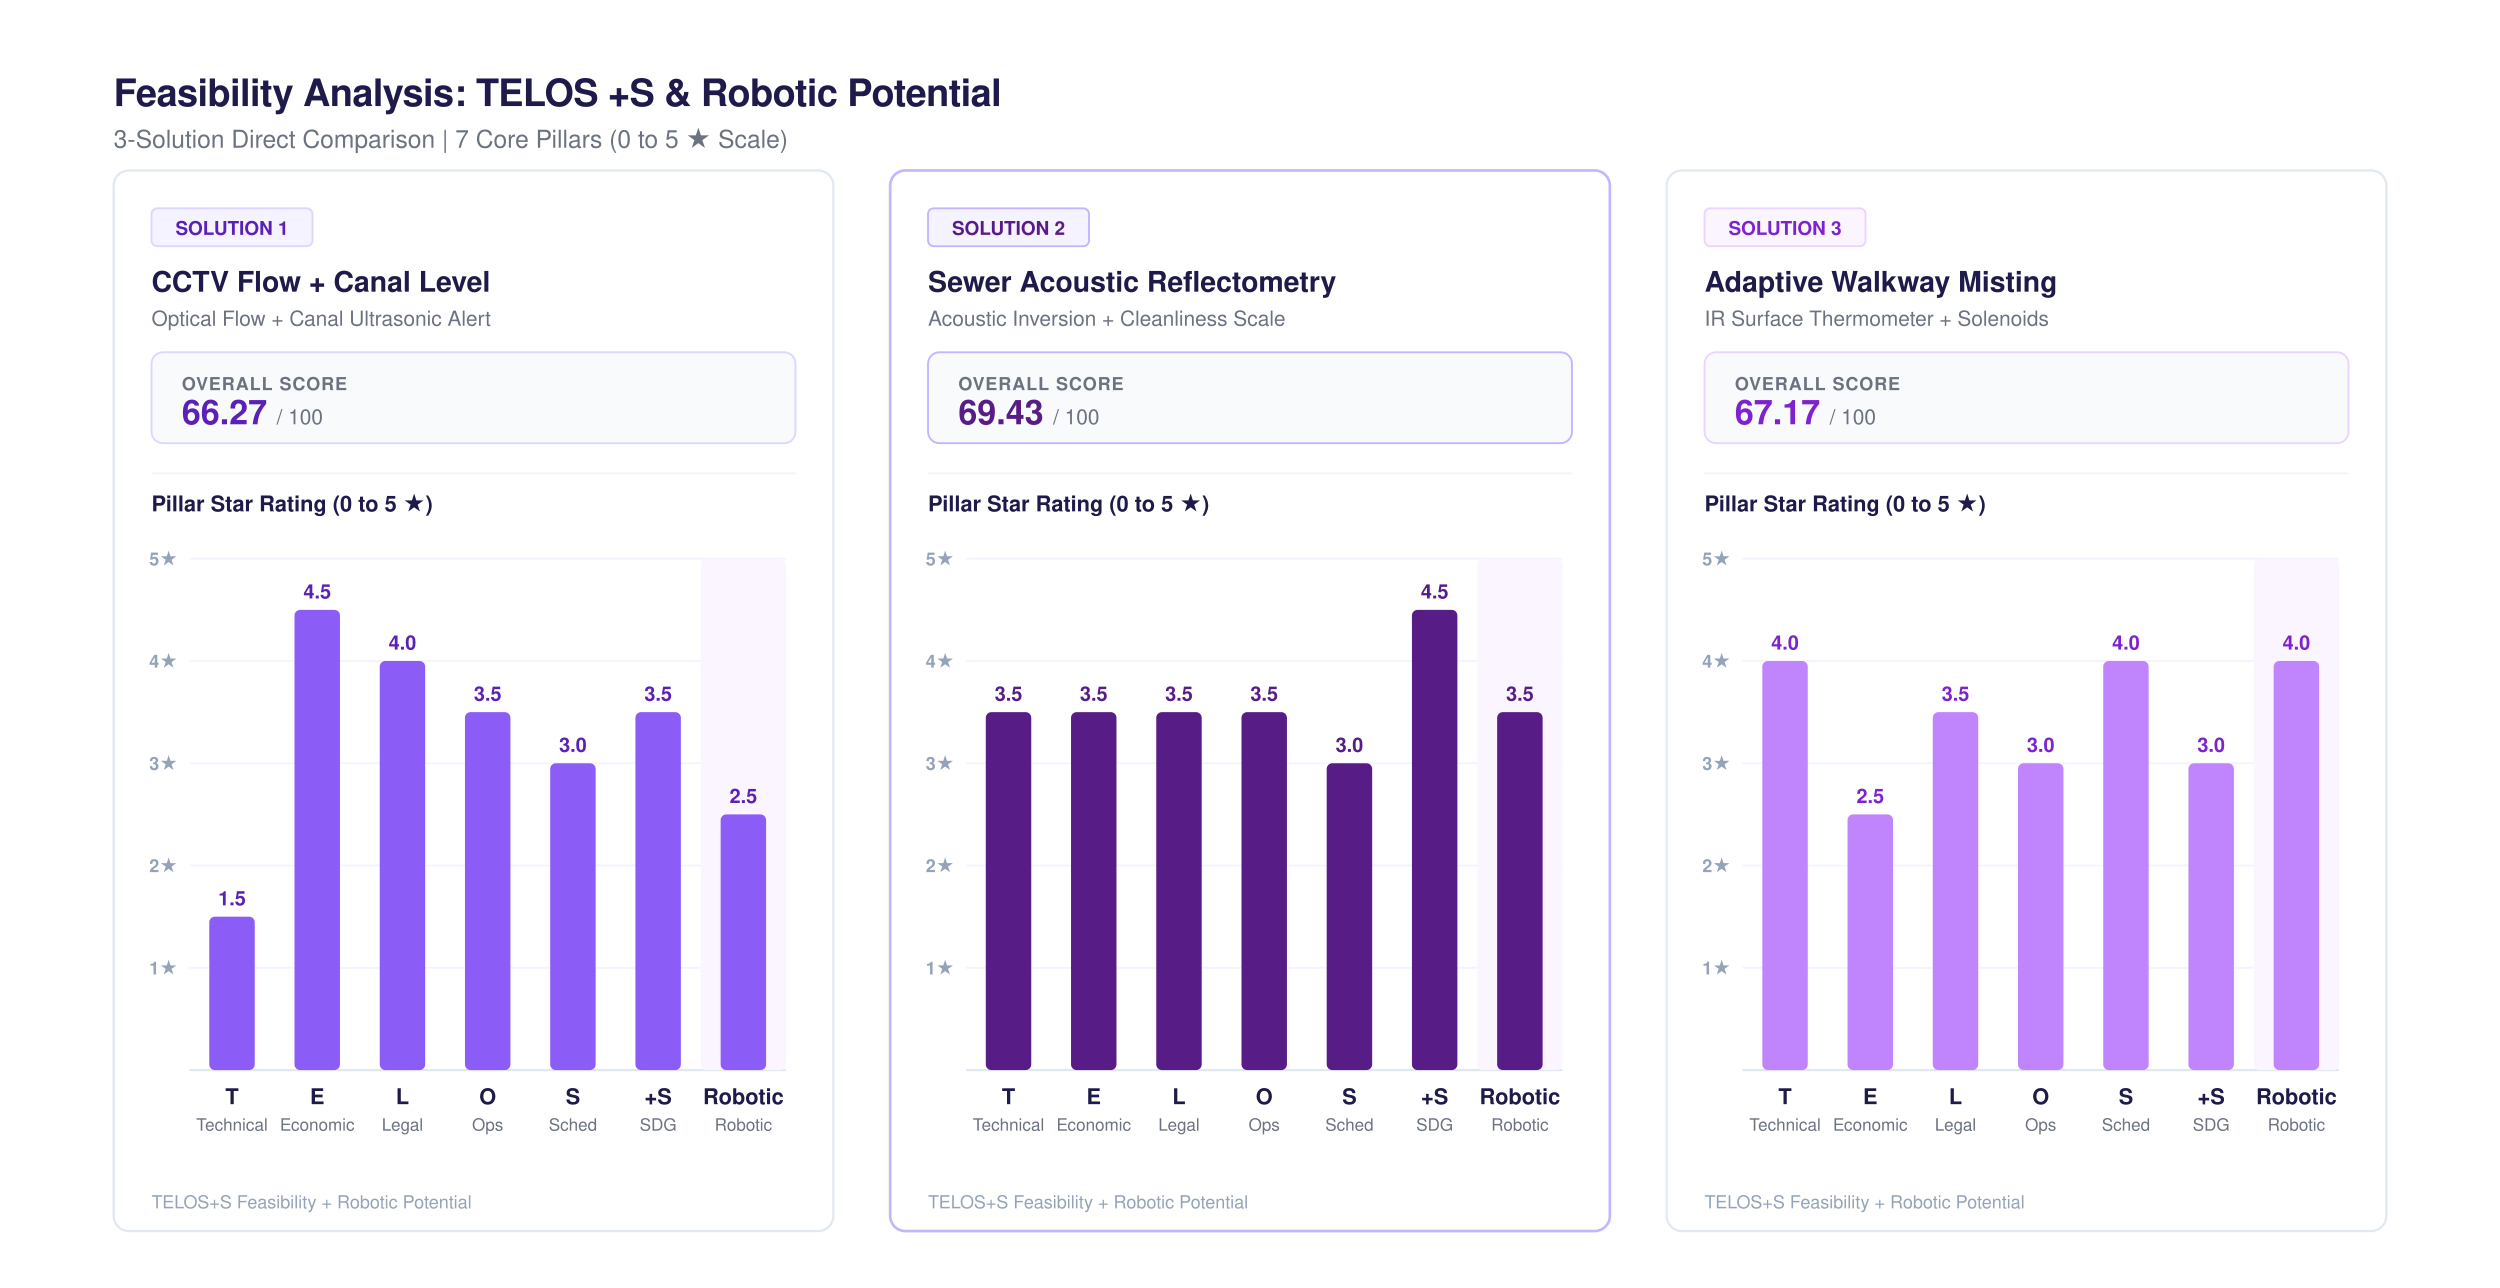
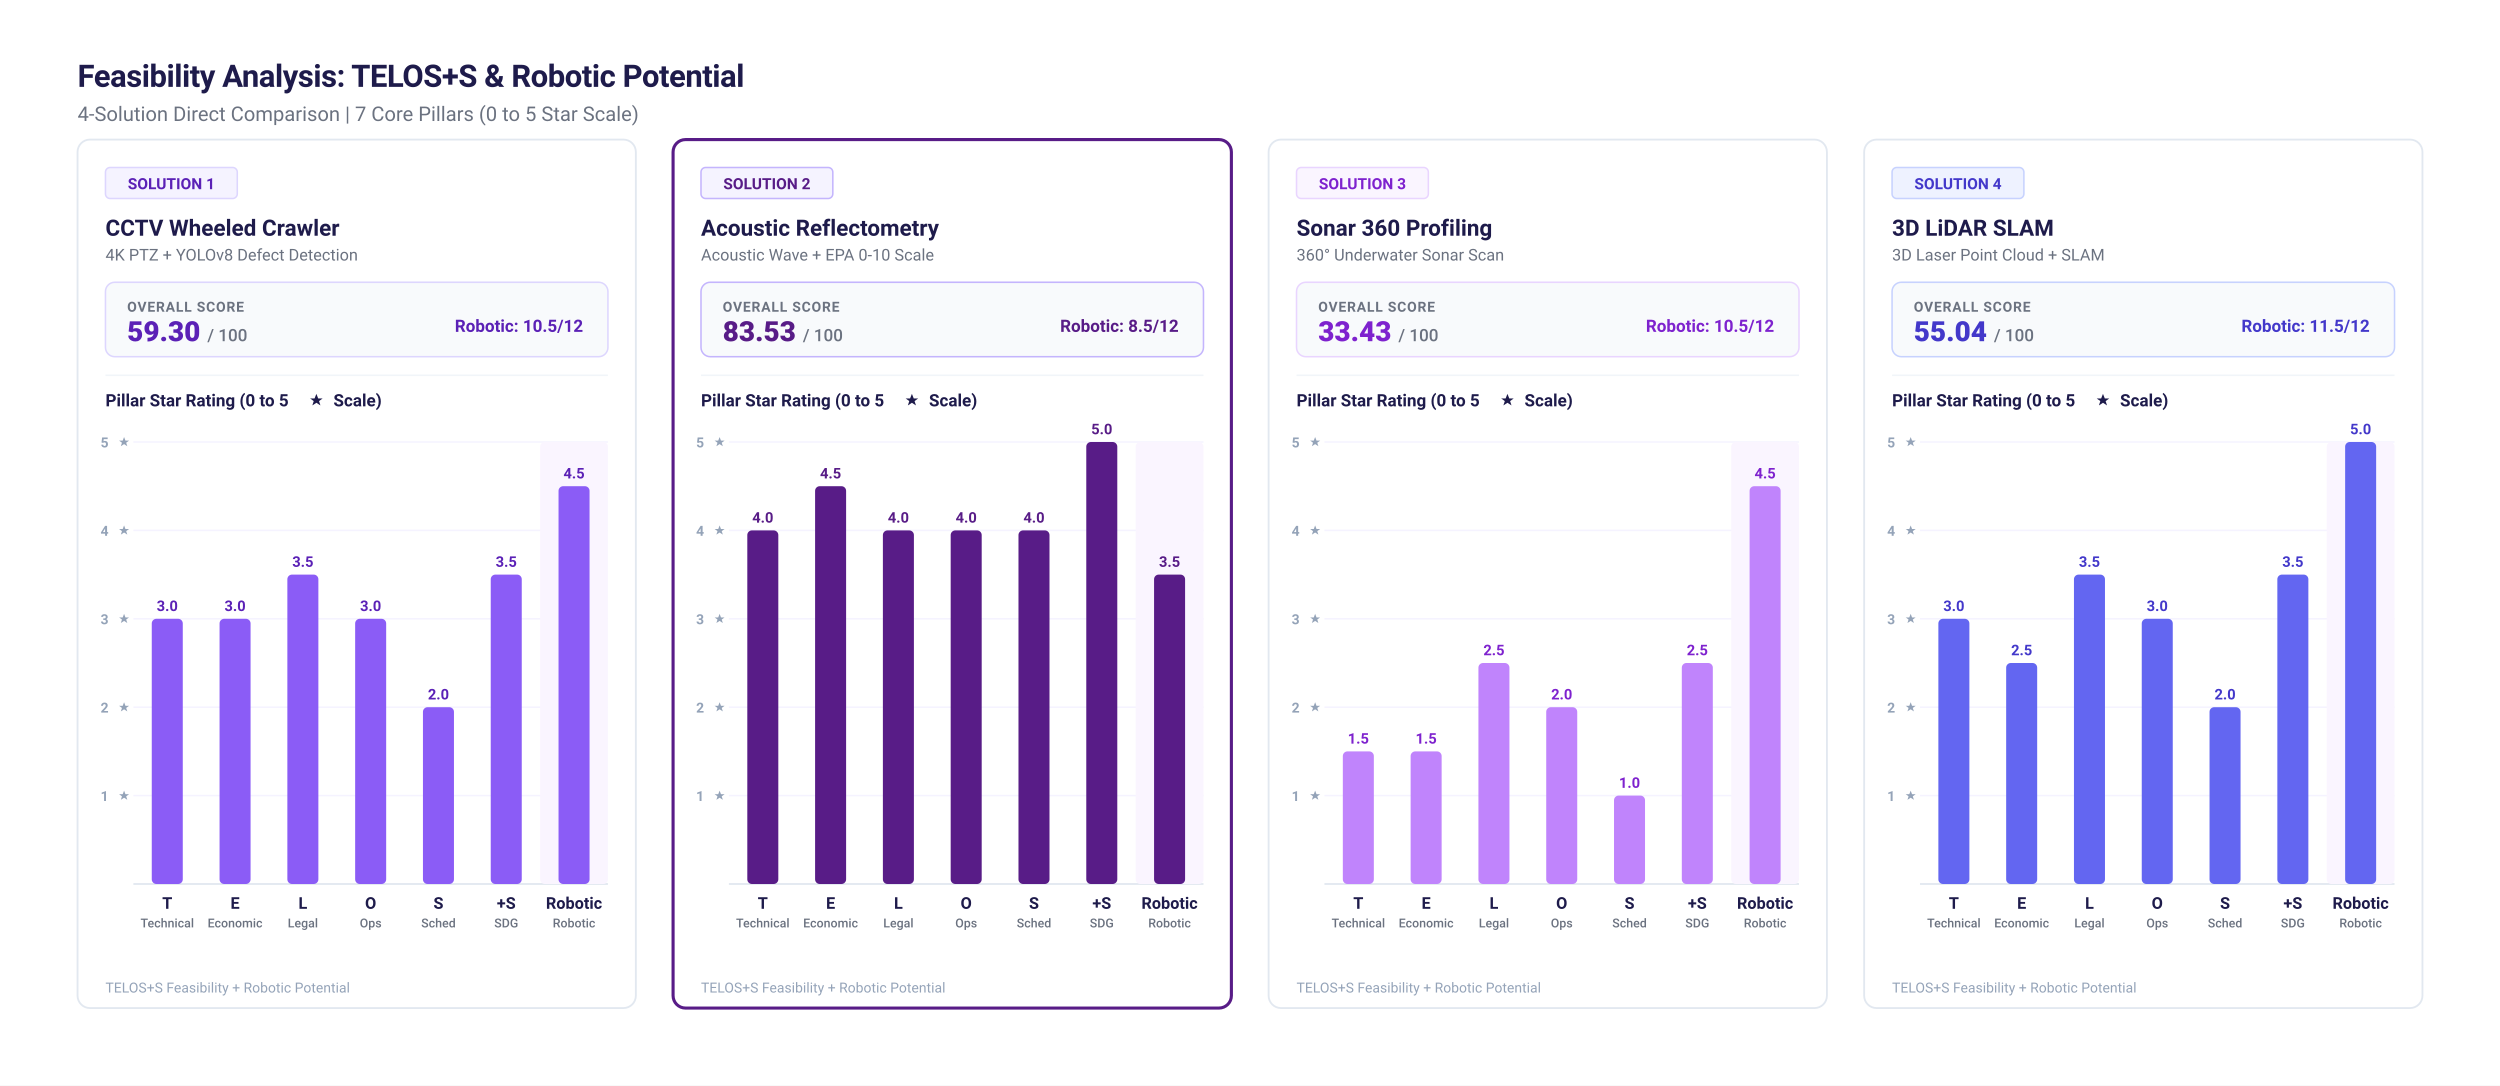
- <svg xmlns="http://www.w3.org/2000/svg" viewBox="0 0 1320 680" width="1320" height="680" style="background-color: #FFFFFF; font-family: -apple-system, BlinkMacSystemFont, 'Segoe UI', Helvetica, Arial, sans-serif;">
-   <rect width="1320" height="680" fill="#FFFFFF" />
-   <g transform="translate(60, 36)">
-     <text x="0" y="20" fill="#1E1B4B" font-size="20" font-weight="700" letter-spacing="-0.3">Feasibility Analysis: TELOS +S &amp; Robotic Potential</text>
-     <text x="0" y="42" fill="#6B7280" font-size="13">3-Solution Direct Comparison | 7 Core Pillars (0 to 5 ★ Scale)</text>
-   </g>
-   <g transform="translate(60, 90)">
-     <rect width="380" height="560" rx="8" fill="#FFFFFF" stroke="#E2E8F0" stroke-width="1.2" />
-     <g transform="translate(20, 20)">
+ <svg xmlns="http://www.w3.org/2000/svg" viewBox="0 0 1612 700" width="1612" height="700" style="background-color: #FFFFFF; font-family: -apple-system, BlinkMacSystemFont, 'Segoe UI', Roboto, Helvetica, Arial, sans-serif;">
+   <rect width="1612" height="700" fill="#FFFFFF" />
+   <g transform="translate(50, 36)">
+     <text x="0" y="20" fill="#1E1B4B" font-size="20" font-weight="700" letter-spacing="-0.3">Feasibility Analysis: TELOS+S &amp; Robotic Potential</text>
+     <text x="0" y="42" fill="#6B7280" font-size="13">4-Solution Direct Comparison | 7 Core Pillars (0 to 5 Star Scale)</text>
+   </g>
+   <g transform="translate(50, 90)">
+     <rect width="360" height="560" rx="8" fill="#FFFFFF" stroke="#E2E8F0" stroke-width="1.2" />
+     <g transform="translate(18, 18)">
      <rect x="0" y="0" width="85" height="20" rx="3" fill="#F5F3FF" stroke="#DDD6FE" stroke-width="1" />
      <text x="42.5" y="14" fill="#5B21B6" font-size="10" font-weight="700" text-anchor="middle">SOLUTION 1</text>
    </g>
-     <text x="20" y="64" fill="#1E1B4B" font-size="15" font-weight="700">CCTV Flow + Canal Level</text>
-     <text x="20" y="82" fill="#6B7280" font-size="11">Optical Flow + Canal Ultrasonic Alert</text>
-     <g transform="translate(20, 96)">
-       <rect width="340" height="48" rx="6" fill="#F8FAFC" stroke="#DDD6FE" stroke-width="1" />
-       <text x="16" y="20" fill="#6B7280" font-size="9.5" font-weight="700" letter-spacing="0.5">OVERALL SCORE</text>
-       <text x="16" y="38" fill="#5B21B6" font-size="18" font-weight="800">66.27 <tspan font-size="11" font-weight="500" fill="#6B7280">/ 100</tspan>
-       </text>
-     </g>
-     <line x1="20" y1="160" x2="360" y2="160" stroke="#F1F5F9" stroke-width="1" />
-     <text x="20" y="180" fill="#1E1B4B" font-size="11.5" font-weight="700">Pillar Star Rating (0 to 5 ★)</text>
-     <line x1="40" y1="421.0" x2="355" y2="421.0" stroke="#F5F3FF" stroke-width="1" />
-     <text x="34" y="424.5" fill="#94A3B8" font-size="9.5" font-weight="600" text-anchor="end">1★</text>
-     <line x1="40" y1="367.0" x2="355" y2="367.0" stroke="#F5F3FF" stroke-width="1" />
-     <text x="34" y="370.5" fill="#94A3B8" font-size="9.5" font-weight="600" text-anchor="end">2★</text>
-     <line x1="40" y1="313.0" x2="355" y2="313.0" stroke="#F5F3FF" stroke-width="1" />
-     <text x="34" y="316.5" fill="#94A3B8" font-size="9.5" font-weight="600" text-anchor="end">3★</text>
-     <line x1="40" y1="259.0" x2="355" y2="259.0" stroke="#F5F3FF" stroke-width="1" />
-     <text x="34" y="262.5" fill="#94A3B8" font-size="9.5" font-weight="600" text-anchor="end">4★</text>
-     <line x1="40" y1="205.0" x2="355" y2="205.0" stroke="#F5F3FF" stroke-width="1" />
-     <text x="34" y="208.5" fill="#94A3B8" font-size="9.5" font-weight="600" text-anchor="end">5★</text>
-     <line x1="40" y1="475" x2="355" y2="475" stroke="#E2E8F0" stroke-width="1.2" />
-     <rect x="50.5" y="394.0" width="24" height="81.0" fill="#8B5CF6" rx="3" />
-     <text x="62.5" y="388.0" fill="#5B21B6" font-size="10.5" font-weight="700" text-anchor="middle">1.5</text>
-     <text x="62.5" y="493" fill="#1E1B4B" font-size="11.5" font-weight="700" text-anchor="middle">T</text>
-     <text x="62.5" y="507" fill="#6B7280" font-size="9" font-weight="500" text-anchor="middle">Technical</text>
-     <rect x="95.5" y="232.0" width="24" height="243.0" fill="#8B5CF6" rx="3" />
-     <text x="107.5" y="226.0" fill="#5B21B6" font-size="10.5" font-weight="700" text-anchor="middle">4.5</text>
-     <text x="107.5" y="493" fill="#1E1B4B" font-size="11.5" font-weight="700" text-anchor="middle">E</text>
-     <text x="107.5" y="507" fill="#6B7280" font-size="9" font-weight="500" text-anchor="middle">Economic</text>
-     <rect x="140.5" y="259.0" width="24" height="216.0" fill="#8B5CF6" rx="3" />
-     <text x="152.5" y="253.0" fill="#5B21B6" font-size="10.5" font-weight="700" text-anchor="middle">4.0</text>
-     <text x="152.5" y="493" fill="#1E1B4B" font-size="11.5" font-weight="700" text-anchor="middle">L</text>
-     <text x="152.5" y="507" fill="#6B7280" font-size="9" font-weight="500" text-anchor="middle">Legal</text>
-     <rect x="185.5" y="286.0" width="24" height="189.0" fill="#8B5CF6" rx="3" />
-     <text x="197.5" y="280.0" fill="#5B21B6" font-size="10.5" font-weight="700" text-anchor="middle">3.5</text>
-     <text x="197.5" y="493" fill="#1E1B4B" font-size="11.5" font-weight="700" text-anchor="middle">O</text>
-     <text x="197.5" y="507" fill="#6B7280" font-size="9" font-weight="500" text-anchor="middle">Ops</text>
-     <rect x="230.5" y="313.0" width="24" height="162.0" fill="#8B5CF6" rx="3" />
-     <text x="242.5" y="307.0" fill="#5B21B6" font-size="10.5" font-weight="700" text-anchor="middle">3.0</text>
-     <text x="242.5" y="493" fill="#1E1B4B" font-size="11.5" font-weight="700" text-anchor="middle">S</text>
-     <text x="242.5" y="507" fill="#6B7280" font-size="9" font-weight="500" text-anchor="middle">Sched</text>
-     <rect x="275.5" y="286.0" width="24" height="189.0" fill="#8B5CF6" rx="3" />
-     <text x="287.5" y="280.0" fill="#5B21B6" font-size="10.5" font-weight="700" text-anchor="middle">3.5</text>
-     <text x="287.5" y="493" fill="#1E1B4B" font-size="11.5" font-weight="700" text-anchor="middle">+S</text>
-     <text x="287.5" y="507" fill="#6B7280" font-size="9" font-weight="500" text-anchor="middle">SDG</text>
-     <rect x="310.0" y="205" width="45.0" height="270" fill="#FAF5FF" rx="3" />
-     <rect x="320.5" y="340.0" width="24" height="135.0" fill="#8B5CF6" rx="3" />
-     <text x="332.5" y="334.0" fill="#5B21B6" font-size="10.5" font-weight="700" text-anchor="middle">2.5</text>
-     <text x="332.5" y="493" fill="#1E1B4B" font-size="11.5" font-weight="700" text-anchor="middle">Robotic</text>
-     <text x="332.5" y="507" fill="#6B7280" font-size="9" font-weight="500" text-anchor="middle">Robotic</text>
-     <g transform="translate(20, 538)">
-       <text x="0" y="10" fill="#94A3B8" font-size="9.5">TELOS+S Feasibility + Robotic Potential</text>
-     </g>
-   </g>
-   <g transform="translate(470, 90)">
-     <rect width="380" height="560" rx="8" fill="#FFFFFF" stroke="#C4B5FD" stroke-width="1.4" />
-     <g transform="translate(20, 20)">
+     <text x="18" y="62" fill="#1E1B4B" font-size="14.5" font-weight="700">CCTV Wheeled Crawler</text>
+     <text x="18" y="78" fill="#6B7280" font-size="10.5">4K PTZ + YOLOv8 Defect Detection</text>
+     <g transform="translate(18, 92)">
+       <rect width="324" height="48" rx="6" fill="#F8FAFC" stroke="#DDD6FE" stroke-width="1" />
+       <text x="14" y="19" fill="#6B7280" font-size="9" font-weight="700" letter-spacing="0.5">OVERALL SCORE</text>
+       <text x="14" y="38" fill="#5B21B6" font-size="18" font-weight="800">59.30 <tspan font-size="11" font-weight="500" fill="#6B7280">/ 100</tspan>
+       </text>
+       <text x="308" y="32" fill="#5B21B6" font-size="11" font-weight="700" text-anchor="end">Robotic: 10.5/12</text>
+     </g>
+     <line x1="18" y1="152" x2="342" y2="152" stroke="#F1F5F9" stroke-width="1" />
+     <g transform="translate(18, 172)">
+       <text x="0" y="0" fill="#1E1B4B" font-size="11" font-weight="700">Pillar Star Rating (0 to 5</text>
+       <polygon points="0,-4.5 1.3,-1.2 4.5,-1.2 1.9,0.7 2.9,3.8 0,1.9 -2.9,3.8 -1.9,0.7 -4.5,-1.2 -1.3,-1.2" fill="#1E1B4B" transform="translate(136, -4) scale(0.9)" />
+       <text x="147" y="0" fill="#1E1B4B" font-size="11" font-weight="700">Scale)</text>
+     </g>
+     <line x1="36" y1="423.0" x2="342" y2="423.0" stroke="#F5F3FF" stroke-width="1" />
+     <text x="20" y="426.5" fill="#94A3B8" font-size="9" font-weight="600" text-anchor="end">1</text>
+     <polygon points="0,-4 1.1,-1.1 4,-1.1 1.7,0.6 2.6,3.4 0,1.7 -2.6,3.4 -1.7,0.6 -4,-1.1 -1.1,-1.1" fill="#94A3B8" transform="translate(30, 423.0) scale(0.8)" />
+     <line x1="36" y1="366.0" x2="342" y2="366.0" stroke="#F5F3FF" stroke-width="1" />
+     <text x="20" y="369.5" fill="#94A3B8" font-size="9" font-weight="600" text-anchor="end">2</text>
+     <polygon points="0,-4 1.1,-1.1 4,-1.1 1.7,0.6 2.6,3.4 0,1.7 -2.6,3.4 -1.7,0.6 -4,-1.1 -1.1,-1.1" fill="#94A3B8" transform="translate(30, 366.0) scale(0.8)" />
+     <line x1="36" y1="309.0" x2="342" y2="309.0" stroke="#F5F3FF" stroke-width="1" />
+     <text x="20" y="312.5" fill="#94A3B8" font-size="9" font-weight="600" text-anchor="end">3</text>
+     <polygon points="0,-4 1.1,-1.1 4,-1.1 1.7,0.6 2.6,3.4 0,1.7 -2.6,3.4 -1.7,0.6 -4,-1.1 -1.1,-1.1" fill="#94A3B8" transform="translate(30, 309.0) scale(0.8)" />
+     <line x1="36" y1="252.0" x2="342" y2="252.0" stroke="#F5F3FF" stroke-width="1" />
+     <text x="20" y="255.5" fill="#94A3B8" font-size="9" font-weight="600" text-anchor="end">4</text>
+     <polygon points="0,-4 1.1,-1.1 4,-1.1 1.7,0.6 2.6,3.4 0,1.7 -2.6,3.4 -1.7,0.6 -4,-1.1 -1.1,-1.1" fill="#94A3B8" transform="translate(30, 252.0) scale(0.8)" />
+     <line x1="36" y1="195.0" x2="342" y2="195.0" stroke="#F5F3FF" stroke-width="1" />
+     <text x="20" y="198.5" fill="#94A3B8" font-size="9" font-weight="600" text-anchor="end">5</text>
+     <polygon points="0,-4 1.1,-1.1 4,-1.1 1.7,0.6 2.6,3.4 0,1.7 -2.6,3.4 -1.7,0.6 -4,-1.1 -1.1,-1.1" fill="#94A3B8" transform="translate(30, 195.0) scale(0.8)" />
+     <line x1="36" y1="480" x2="342" y2="480" stroke="#E2E8F0" stroke-width="1.2" />
+     <rect x="47.857" y="309.0" width="20" height="171.0" fill="#8B5CF6" rx="3" />
+     <text x="57.857" y="304.0" fill="#5B21B6" font-size="9.5" font-weight="700" text-anchor="middle">3.0</text>
+     <text x="57.857" y="496" fill="#1E1B4B" font-size="10.5" font-weight="700" text-anchor="middle">T</text>
+     <text x="57.857" y="508" fill="#6B7280" font-size="8" font-weight="500" text-anchor="middle">Technical</text>
+     <rect x="91.571" y="309.0" width="20" height="171.0" fill="#8B5CF6" rx="3" />
+     <text x="101.571" y="304.0" fill="#5B21B6" font-size="9.5" font-weight="700" text-anchor="middle">3.0</text>
+     <text x="101.571" y="496" fill="#1E1B4B" font-size="10.5" font-weight="700" text-anchor="middle">E</text>
+     <text x="101.571" y="508" fill="#6B7280" font-size="8" font-weight="500" text-anchor="middle">Economic</text>
+     <rect x="135.286" y="280.5" width="20" height="199.5" fill="#8B5CF6" rx="3" />
+     <text x="145.286" y="275.5" fill="#5B21B6" font-size="9.5" font-weight="700" text-anchor="middle">3.5</text>
+     <text x="145.286" y="496" fill="#1E1B4B" font-size="10.5" font-weight="700" text-anchor="middle">L</text>
+     <text x="145.286" y="508" fill="#6B7280" font-size="8" font-weight="500" text-anchor="middle">Legal</text>
+     <rect x="179.0" y="309.0" width="20" height="171.0" fill="#8B5CF6" rx="3" />
+     <text x="189.0" y="304.0" fill="#5B21B6" font-size="9.5" font-weight="700" text-anchor="middle">3.0</text>
+     <text x="189.0" y="496" fill="#1E1B4B" font-size="10.5" font-weight="700" text-anchor="middle">O</text>
+     <text x="189.0" y="508" fill="#6B7280" font-size="8" font-weight="500" text-anchor="middle">Ops</text>
+     <rect x="222.714" y="366.0" width="20" height="114.0" fill="#8B5CF6" rx="3" />
+     <text x="232.714" y="361.0" fill="#5B21B6" font-size="9.5" font-weight="700" text-anchor="middle">2.0</text>
+     <text x="232.714" y="496" fill="#1E1B4B" font-size="10.5" font-weight="700" text-anchor="middle">S</text>
+     <text x="232.714" y="508" fill="#6B7280" font-size="8" font-weight="500" text-anchor="middle">Sched</text>
+     <rect x="266.429" y="280.5" width="20" height="199.5" fill="#8B5CF6" rx="3" />
+     <text x="276.429" y="275.5" fill="#5B21B6" font-size="9.5" font-weight="700" text-anchor="middle">3.5</text>
+     <text x="276.429" y="496" fill="#1E1B4B" font-size="10.5" font-weight="700" text-anchor="middle">+S</text>
+     <text x="276.429" y="508" fill="#6B7280" font-size="8" font-weight="500" text-anchor="middle">SDG</text>
+     <rect x="298.286" y="195" width="43.714" height="285" fill="#FAF5FF" rx="3" />
+     <rect x="310.143" y="223.5" width="20" height="256.5" fill="#8B5CF6" rx="3" />
+     <text x="320.143" y="218.5" fill="#5B21B6" font-size="9.5" font-weight="700" text-anchor="middle">4.5</text>
+     <text x="320.143" y="496" fill="#1E1B4B" font-size="10.5" font-weight="700" text-anchor="middle">Robotic</text>
+     <text x="320.143" y="508" fill="#6B7280" font-size="8" font-weight="500" text-anchor="middle">Robotic</text>
+     <g transform="translate(18, 542)">
+       <text x="0" y="8" fill="#94A3B8" font-size="9">TELOS+S Feasibility + Robotic Potential</text>
+     </g>
+   </g>
+   <g transform="translate(434, 90)">
+     <rect width="360" height="560" rx="8" fill="#FFFFFF" stroke="#581C87" stroke-width="2.0" />
+     <g transform="translate(18, 18)">
      <rect x="0" y="0" width="85" height="20" rx="3" fill="#F5F3FF" stroke="#C4B5FD" stroke-width="1" />
      <text x="42.5" y="14" fill="#581C87" font-size="10" font-weight="700" text-anchor="middle">SOLUTION 2</text>
    </g>
-     <text x="20" y="64" fill="#1E1B4B" font-size="15" font-weight="700">Sewer Acoustic Reflectometry</text>
-     <text x="20" y="82" fill="#6B7280" font-size="11">Acoustic Inversion + Cleanliness Scale</text>
-     <g transform="translate(20, 96)">
-       <rect width="340" height="48" rx="6" fill="#F8FAFC" stroke="#C4B5FD" stroke-width="1" />
-       <text x="16" y="20" fill="#6B7280" font-size="9.5" font-weight="700" letter-spacing="0.5">OVERALL SCORE</text>
-       <text x="16" y="38" fill="#581C87" font-size="18" font-weight="800">69.43 <tspan font-size="11" font-weight="500" fill="#6B7280">/ 100</tspan>
-       </text>
-     </g>
-     <line x1="20" y1="160" x2="360" y2="160" stroke="#F1F5F9" stroke-width="1" />
-     <text x="20" y="180" fill="#1E1B4B" font-size="11.5" font-weight="700">Pillar Star Rating (0 to 5 ★)</text>
-     <line x1="40" y1="421.0" x2="355" y2="421.0" stroke="#F5F3FF" stroke-width="1" />
-     <text x="34" y="424.5" fill="#94A3B8" font-size="9.5" font-weight="600" text-anchor="end">1★</text>
-     <line x1="40" y1="367.0" x2="355" y2="367.0" stroke="#F5F3FF" stroke-width="1" />
-     <text x="34" y="370.5" fill="#94A3B8" font-size="9.5" font-weight="600" text-anchor="end">2★</text>
-     <line x1="40" y1="313.0" x2="355" y2="313.0" stroke="#F5F3FF" stroke-width="1" />
-     <text x="34" y="316.5" fill="#94A3B8" font-size="9.5" font-weight="600" text-anchor="end">3★</text>
-     <line x1="40" y1="259.0" x2="355" y2="259.0" stroke="#F5F3FF" stroke-width="1" />
-     <text x="34" y="262.5" fill="#94A3B8" font-size="9.5" font-weight="600" text-anchor="end">4★</text>
-     <line x1="40" y1="205.0" x2="355" y2="205.0" stroke="#F5F3FF" stroke-width="1" />
-     <text x="34" y="208.5" fill="#94A3B8" font-size="9.5" font-weight="600" text-anchor="end">5★</text>
-     <line x1="40" y1="475" x2="355" y2="475" stroke="#E2E8F0" stroke-width="1.2" />
-     <rect x="50.5" y="286.0" width="24" height="189.0" fill="#581C87" rx="3" />
-     <text x="62.5" y="280.0" fill="#581C87" font-size="10.5" font-weight="700" text-anchor="middle">3.5</text>
-     <text x="62.5" y="493" fill="#1E1B4B" font-size="11.5" font-weight="700" text-anchor="middle">T</text>
-     <text x="62.5" y="507" fill="#6B7280" font-size="9" font-weight="500" text-anchor="middle">Technical</text>
-     <rect x="95.5" y="286.0" width="24" height="189.0" fill="#581C87" rx="3" />
-     <text x="107.5" y="280.0" fill="#581C87" font-size="10.5" font-weight="700" text-anchor="middle">3.5</text>
-     <text x="107.5" y="493" fill="#1E1B4B" font-size="11.5" font-weight="700" text-anchor="middle">E</text>
-     <text x="107.5" y="507" fill="#6B7280" font-size="9" font-weight="500" text-anchor="middle">Economic</text>
-     <rect x="140.5" y="286.0" width="24" height="189.0" fill="#581C87" rx="3" />
-     <text x="152.5" y="280.0" fill="#581C87" font-size="10.5" font-weight="700" text-anchor="middle">3.5</text>
-     <text x="152.5" y="493" fill="#1E1B4B" font-size="11.5" font-weight="700" text-anchor="middle">L</text>
-     <text x="152.5" y="507" fill="#6B7280" font-size="9" font-weight="500" text-anchor="middle">Legal</text>
-     <rect x="185.5" y="286.0" width="24" height="189.0" fill="#581C87" rx="3" />
-     <text x="197.5" y="280.0" fill="#581C87" font-size="10.5" font-weight="700" text-anchor="middle">3.5</text>
-     <text x="197.5" y="493" fill="#1E1B4B" font-size="11.5" font-weight="700" text-anchor="middle">O</text>
-     <text x="197.5" y="507" fill="#6B7280" font-size="9" font-weight="500" text-anchor="middle">Ops</text>
-     <rect x="230.5" y="313.0" width="24" height="162.0" fill="#581C87" rx="3" />
-     <text x="242.5" y="307.0" fill="#581C87" font-size="10.5" font-weight="700" text-anchor="middle">3.0</text>
-     <text x="242.5" y="493" fill="#1E1B4B" font-size="11.5" font-weight="700" text-anchor="middle">S</text>
-     <text x="242.5" y="507" fill="#6B7280" font-size="9" font-weight="500" text-anchor="middle">Sched</text>
-     <rect x="275.5" y="232.0" width="24" height="243.0" fill="#581C87" rx="3" />
-     <text x="287.5" y="226.0" fill="#581C87" font-size="10.5" font-weight="700" text-anchor="middle">4.5</text>
-     <text x="287.5" y="493" fill="#1E1B4B" font-size="11.5" font-weight="700" text-anchor="middle">+S</text>
-     <text x="287.5" y="507" fill="#6B7280" font-size="9" font-weight="500" text-anchor="middle">SDG</text>
-     <rect x="310.0" y="205" width="45.0" height="270" fill="#FAF5FF" rx="3" />
-     <rect x="320.5" y="286.0" width="24" height="189.0" fill="#581C87" rx="3" />
-     <text x="332.5" y="280.0" fill="#581C87" font-size="10.5" font-weight="700" text-anchor="middle">3.5</text>
-     <text x="332.5" y="493" fill="#1E1B4B" font-size="11.5" font-weight="700" text-anchor="middle">Robotic</text>
-     <text x="332.5" y="507" fill="#6B7280" font-size="9" font-weight="500" text-anchor="middle">Robotic</text>
-     <g transform="translate(20, 538)">
-       <text x="0" y="10" fill="#94A3B8" font-size="9.5">TELOS+S Feasibility + Robotic Potential</text>
-     </g>
-   </g>
-   <g transform="translate(880, 90)">
-     <rect width="380" height="560" rx="8" fill="#FFFFFF" stroke="#E2E8F0" stroke-width="1.2" />
-     <g transform="translate(20, 20)">
+     <text x="18" y="62" fill="#1E1B4B" font-size="14.5" font-weight="700">Acoustic Reflectometry</text>
+     <text x="18" y="78" fill="#6B7280" font-size="10.5">Acoustic Wave + EPA 0-10 Scale</text>
+     <g transform="translate(18, 92)">
+       <rect width="324" height="48" rx="6" fill="#F8FAFC" stroke="#C4B5FD" stroke-width="1" />
+       <text x="14" y="19" fill="#6B7280" font-size="9" font-weight="700" letter-spacing="0.5">OVERALL SCORE</text>
+       <text x="14" y="38" fill="#581C87" font-size="18" font-weight="800">83.53 <tspan font-size="11" font-weight="500" fill="#6B7280">/ 100</tspan>
+       </text>
+       <text x="308" y="32" fill="#581C87" font-size="11" font-weight="700" text-anchor="end">Robotic: 8.5/12</text>
+     </g>
+     <line x1="18" y1="152" x2="342" y2="152" stroke="#F1F5F9" stroke-width="1" />
+     <g transform="translate(18, 172)">
+       <text x="0" y="0" fill="#1E1B4B" font-size="11" font-weight="700">Pillar Star Rating (0 to 5</text>
+       <polygon points="0,-4.5 1.3,-1.2 4.5,-1.2 1.9,0.7 2.9,3.8 0,1.9 -2.9,3.8 -1.9,0.7 -4.5,-1.2 -1.3,-1.2" fill="#1E1B4B" transform="translate(136, -4) scale(0.9)" />
+       <text x="147" y="0" fill="#1E1B4B" font-size="11" font-weight="700">Scale)</text>
+     </g>
+     <line x1="36" y1="423.0" x2="342" y2="423.0" stroke="#F5F3FF" stroke-width="1" />
+     <text x="20" y="426.5" fill="#94A3B8" font-size="9" font-weight="600" text-anchor="end">1</text>
+     <polygon points="0,-4 1.1,-1.1 4,-1.1 1.7,0.6 2.6,3.4 0,1.7 -2.6,3.4 -1.7,0.6 -4,-1.1 -1.1,-1.1" fill="#94A3B8" transform="translate(30, 423.0) scale(0.8)" />
+     <line x1="36" y1="366.0" x2="342" y2="366.0" stroke="#F5F3FF" stroke-width="1" />
+     <text x="20" y="369.5" fill="#94A3B8" font-size="9" font-weight="600" text-anchor="end">2</text>
+     <polygon points="0,-4 1.1,-1.1 4,-1.1 1.7,0.6 2.6,3.4 0,1.7 -2.6,3.4 -1.7,0.6 -4,-1.1 -1.1,-1.1" fill="#94A3B8" transform="translate(30, 366.0) scale(0.8)" />
+     <line x1="36" y1="309.0" x2="342" y2="309.0" stroke="#F5F3FF" stroke-width="1" />
+     <text x="20" y="312.5" fill="#94A3B8" font-size="9" font-weight="600" text-anchor="end">3</text>
+     <polygon points="0,-4 1.1,-1.1 4,-1.1 1.7,0.6 2.6,3.4 0,1.7 -2.6,3.4 -1.7,0.6 -4,-1.1 -1.1,-1.1" fill="#94A3B8" transform="translate(30, 309.0) scale(0.8)" />
+     <line x1="36" y1="252.0" x2="342" y2="252.0" stroke="#F5F3FF" stroke-width="1" />
+     <text x="20" y="255.5" fill="#94A3B8" font-size="9" font-weight="600" text-anchor="end">4</text>
+     <polygon points="0,-4 1.1,-1.1 4,-1.1 1.7,0.6 2.6,3.4 0,1.7 -2.6,3.4 -1.7,0.6 -4,-1.1 -1.1,-1.1" fill="#94A3B8" transform="translate(30, 252.0) scale(0.8)" />
+     <line x1="36" y1="195.0" x2="342" y2="195.0" stroke="#F5F3FF" stroke-width="1" />
+     <text x="20" y="198.5" fill="#94A3B8" font-size="9" font-weight="600" text-anchor="end">5</text>
+     <polygon points="0,-4 1.1,-1.1 4,-1.1 1.7,0.6 2.6,3.4 0,1.7 -2.6,3.4 -1.7,0.6 -4,-1.1 -1.1,-1.1" fill="#94A3B8" transform="translate(30, 195.0) scale(0.8)" />
+     <line x1="36" y1="480" x2="342" y2="480" stroke="#E2E8F0" stroke-width="1.2" />
+     <rect x="47.857" y="252.0" width="20" height="228.0" fill="#581C87" rx="3" />
+     <text x="57.857" y="247.0" fill="#581C87" font-size="9.5" font-weight="700" text-anchor="middle">4.0</text>
+     <text x="57.857" y="496" fill="#1E1B4B" font-size="10.5" font-weight="700" text-anchor="middle">T</text>
+     <text x="57.857" y="508" fill="#6B7280" font-size="8" font-weight="500" text-anchor="middle">Technical</text>
+     <rect x="91.571" y="223.5" width="20" height="256.5" fill="#581C87" rx="3" />
+     <text x="101.571" y="218.5" fill="#581C87" font-size="9.5" font-weight="700" text-anchor="middle">4.5</text>
+     <text x="101.571" y="496" fill="#1E1B4B" font-size="10.5" font-weight="700" text-anchor="middle">E</text>
+     <text x="101.571" y="508" fill="#6B7280" font-size="8" font-weight="500" text-anchor="middle">Economic</text>
+     <rect x="135.286" y="252.0" width="20" height="228.0" fill="#581C87" rx="3" />
+     <text x="145.286" y="247.0" fill="#581C87" font-size="9.5" font-weight="700" text-anchor="middle">4.0</text>
+     <text x="145.286" y="496" fill="#1E1B4B" font-size="10.5" font-weight="700" text-anchor="middle">L</text>
+     <text x="145.286" y="508" fill="#6B7280" font-size="8" font-weight="500" text-anchor="middle">Legal</text>
+     <rect x="179.0" y="252.0" width="20" height="228.0" fill="#581C87" rx="3" />
+     <text x="189.0" y="247.0" fill="#581C87" font-size="9.5" font-weight="700" text-anchor="middle">4.0</text>
+     <text x="189.0" y="496" fill="#1E1B4B" font-size="10.5" font-weight="700" text-anchor="middle">O</text>
+     <text x="189.0" y="508" fill="#6B7280" font-size="8" font-weight="500" text-anchor="middle">Ops</text>
+     <rect x="222.714" y="252.0" width="20" height="228.0" fill="#581C87" rx="3" />
+     <text x="232.714" y="247.0" fill="#581C87" font-size="9.5" font-weight="700" text-anchor="middle">4.0</text>
+     <text x="232.714" y="496" fill="#1E1B4B" font-size="10.5" font-weight="700" text-anchor="middle">S</text>
+     <text x="232.714" y="508" fill="#6B7280" font-size="8" font-weight="500" text-anchor="middle">Sched</text>
+     <rect x="266.429" y="195.0" width="20" height="285.0" fill="#581C87" rx="3" />
+     <text x="276.429" y="190.0" fill="#581C87" font-size="9.5" font-weight="700" text-anchor="middle">5.0</text>
+     <text x="276.429" y="496" fill="#1E1B4B" font-size="10.5" font-weight="700" text-anchor="middle">+S</text>
+     <text x="276.429" y="508" fill="#6B7280" font-size="8" font-weight="500" text-anchor="middle">SDG</text>
+     <rect x="298.286" y="195" width="43.714" height="285" fill="#FAF5FF" rx="3" />
+     <rect x="310.143" y="280.5" width="20" height="199.5" fill="#581C87" rx="3" />
+     <text x="320.143" y="275.5" fill="#581C87" font-size="9.5" font-weight="700" text-anchor="middle">3.5</text>
+     <text x="320.143" y="496" fill="#1E1B4B" font-size="10.5" font-weight="700" text-anchor="middle">Robotic</text>
+     <text x="320.143" y="508" fill="#6B7280" font-size="8" font-weight="500" text-anchor="middle">Robotic</text>
+     <g transform="translate(18, 542)">
+       <text x="0" y="8" fill="#94A3B8" font-size="9">TELOS+S Feasibility + Robotic Potential</text>
+     </g>
+   </g>
+   <g transform="translate(818, 90)">
+     <rect width="360" height="560" rx="8" fill="#FFFFFF" stroke="#E2E8F0" stroke-width="1.2" />
+     <g transform="translate(18, 18)">
      <rect x="0" y="0" width="85" height="20" rx="3" fill="#FAF5FF" stroke="#E9D5FF" stroke-width="1" />
      <text x="42.5" y="14" fill="#7E22CE" font-size="10" font-weight="700" text-anchor="middle">SOLUTION 3</text>
    </g>
-     <text x="20" y="64" fill="#1E1B4B" font-size="15" font-weight="700">Adaptive Walkway Misting</text>
-     <text x="20" y="82" fill="#6B7280" font-size="11">IR Surface Thermometer + Solenoids</text>
-     <g transform="translate(20, 96)">
-       <rect width="340" height="48" rx="6" fill="#F8FAFC" stroke="#E9D5FF" stroke-width="1" />
-       <text x="16" y="20" fill="#6B7280" font-size="9.5" font-weight="700" letter-spacing="0.5">OVERALL SCORE</text>
-       <text x="16" y="38" fill="#7E22CE" font-size="18" font-weight="800">67.17 <tspan font-size="11" font-weight="500" fill="#6B7280">/ 100</tspan>
-       </text>
-     </g>
-     <line x1="20" y1="160" x2="360" y2="160" stroke="#F1F5F9" stroke-width="1" />
-     <text x="20" y="180" fill="#1E1B4B" font-size="11.5" font-weight="700">Pillar Star Rating (0 to 5 ★)</text>
-     <line x1="40" y1="421.0" x2="355" y2="421.0" stroke="#F5F3FF" stroke-width="1" />
-     <text x="34" y="424.5" fill="#94A3B8" font-size="9.5" font-weight="600" text-anchor="end">1★</text>
-     <line x1="40" y1="367.0" x2="355" y2="367.0" stroke="#F5F3FF" stroke-width="1" />
-     <text x="34" y="370.5" fill="#94A3B8" font-size="9.5" font-weight="600" text-anchor="end">2★</text>
-     <line x1="40" y1="313.0" x2="355" y2="313.0" stroke="#F5F3FF" stroke-width="1" />
-     <text x="34" y="316.5" fill="#94A3B8" font-size="9.5" font-weight="600" text-anchor="end">3★</text>
-     <line x1="40" y1="259.0" x2="355" y2="259.0" stroke="#F5F3FF" stroke-width="1" />
-     <text x="34" y="262.5" fill="#94A3B8" font-size="9.5" font-weight="600" text-anchor="end">4★</text>
-     <line x1="40" y1="205.0" x2="355" y2="205.0" stroke="#F5F3FF" stroke-width="1" />
-     <text x="34" y="208.5" fill="#94A3B8" font-size="9.5" font-weight="600" text-anchor="end">5★</text>
-     <line x1="40" y1="475" x2="355" y2="475" stroke="#E2E8F0" stroke-width="1.2" />
-     <rect x="50.5" y="259.0" width="24" height="216.0" fill="#C084FC" rx="3" />
-     <text x="62.5" y="253.0" fill="#7E22CE" font-size="10.5" font-weight="700" text-anchor="middle">4.0</text>
-     <text x="62.5" y="493" fill="#1E1B4B" font-size="11.5" font-weight="700" text-anchor="middle">T</text>
-     <text x="62.5" y="507" fill="#6B7280" font-size="9" font-weight="500" text-anchor="middle">Technical</text>
-     <rect x="95.5" y="340.0" width="24" height="135.0" fill="#C084FC" rx="3" />
-     <text x="107.5" y="334.0" fill="#7E22CE" font-size="10.5" font-weight="700" text-anchor="middle">2.5</text>
-     <text x="107.5" y="493" fill="#1E1B4B" font-size="11.5" font-weight="700" text-anchor="middle">E</text>
-     <text x="107.5" y="507" fill="#6B7280" font-size="9" font-weight="500" text-anchor="middle">Economic</text>
-     <rect x="140.5" y="286.0" width="24" height="189.0" fill="#C084FC" rx="3" />
-     <text x="152.5" y="280.0" fill="#7E22CE" font-size="10.5" font-weight="700" text-anchor="middle">3.5</text>
-     <text x="152.5" y="493" fill="#1E1B4B" font-size="11.5" font-weight="700" text-anchor="middle">L</text>
-     <text x="152.5" y="507" fill="#6B7280" font-size="9" font-weight="500" text-anchor="middle">Legal</text>
-     <rect x="185.5" y="313.0" width="24" height="162.0" fill="#C084FC" rx="3" />
-     <text x="197.5" y="307.0" fill="#7E22CE" font-size="10.5" font-weight="700" text-anchor="middle">3.0</text>
-     <text x="197.5" y="493" fill="#1E1B4B" font-size="11.5" font-weight="700" text-anchor="middle">O</text>
-     <text x="197.5" y="507" fill="#6B7280" font-size="9" font-weight="500" text-anchor="middle">Ops</text>
-     <rect x="230.5" y="259.0" width="24" height="216.0" fill="#C084FC" rx="3" />
-     <text x="242.5" y="253.0" fill="#7E22CE" font-size="10.5" font-weight="700" text-anchor="middle">4.0</text>
-     <text x="242.5" y="493" fill="#1E1B4B" font-size="11.5" font-weight="700" text-anchor="middle">S</text>
-     <text x="242.5" y="507" fill="#6B7280" font-size="9" font-weight="500" text-anchor="middle">Sched</text>
-     <rect x="275.5" y="313.0" width="24" height="162.0" fill="#C084FC" rx="3" />
-     <text x="287.5" y="307.0" fill="#7E22CE" font-size="10.5" font-weight="700" text-anchor="middle">3.0</text>
-     <text x="287.5" y="493" fill="#1E1B4B" font-size="11.5" font-weight="700" text-anchor="middle">+S</text>
-     <text x="287.5" y="507" fill="#6B7280" font-size="9" font-weight="500" text-anchor="middle">SDG</text>
-     <rect x="310.0" y="205" width="45.0" height="270" fill="#FAF5FF" rx="3" />
-     <rect x="320.5" y="259.0" width="24" height="216.0" fill="#C084FC" rx="3" />
-     <text x="332.5" y="253.0" fill="#7E22CE" font-size="10.5" font-weight="700" text-anchor="middle">4.0</text>
-     <text x="332.5" y="493" fill="#1E1B4B" font-size="11.5" font-weight="700" text-anchor="middle">Robotic</text>
-     <text x="332.5" y="507" fill="#6B7280" font-size="9" font-weight="500" text-anchor="middle">Robotic</text>
-     <g transform="translate(20, 538)">
-       <text x="0" y="10" fill="#94A3B8" font-size="9.5">TELOS+S Feasibility + Robotic Potential</text>
+     <text x="18" y="62" fill="#1E1B4B" font-size="14.5" font-weight="700">Sonar 360 Profiling</text>
+     <text x="18" y="78" fill="#6B7280" font-size="10.5">360° Underwater Sonar Scan</text>
+     <g transform="translate(18, 92)">
+       <rect width="324" height="48" rx="6" fill="#F8FAFC" stroke="#E9D5FF" stroke-width="1" />
+       <text x="14" y="19" fill="#6B7280" font-size="9" font-weight="700" letter-spacing="0.5">OVERALL SCORE</text>
+       <text x="14" y="38" fill="#7E22CE" font-size="18" font-weight="800">33.43 <tspan font-size="11" font-weight="500" fill="#6B7280">/ 100</tspan>
+       </text>
+       <text x="308" y="32" fill="#7E22CE" font-size="11" font-weight="700" text-anchor="end">Robotic: 10.5/12</text>
+     </g>
+     <line x1="18" y1="152" x2="342" y2="152" stroke="#F1F5F9" stroke-width="1" />
+     <g transform="translate(18, 172)">
+       <text x="0" y="0" fill="#1E1B4B" font-size="11" font-weight="700">Pillar Star Rating (0 to 5</text>
+       <polygon points="0,-4.5 1.3,-1.2 4.5,-1.2 1.9,0.7 2.9,3.8 0,1.9 -2.9,3.8 -1.9,0.7 -4.5,-1.2 -1.3,-1.2" fill="#1E1B4B" transform="translate(136, -4) scale(0.9)" />
+       <text x="147" y="0" fill="#1E1B4B" font-size="11" font-weight="700">Scale)</text>
+     </g>
+     <line x1="36" y1="423.0" x2="342" y2="423.0" stroke="#F5F3FF" stroke-width="1" />
+     <text x="20" y="426.5" fill="#94A3B8" font-size="9" font-weight="600" text-anchor="end">1</text>
+     <polygon points="0,-4 1.1,-1.1 4,-1.1 1.7,0.6 2.6,3.4 0,1.7 -2.6,3.4 -1.7,0.6 -4,-1.1 -1.1,-1.1" fill="#94A3B8" transform="translate(30, 423.0) scale(0.8)" />
+     <line x1="36" y1="366.0" x2="342" y2="366.0" stroke="#F5F3FF" stroke-width="1" />
+     <text x="20" y="369.5" fill="#94A3B8" font-size="9" font-weight="600" text-anchor="end">2</text>
+     <polygon points="0,-4 1.1,-1.1 4,-1.1 1.7,0.6 2.6,3.4 0,1.7 -2.6,3.4 -1.7,0.6 -4,-1.1 -1.1,-1.1" fill="#94A3B8" transform="translate(30, 366.0) scale(0.8)" />
+     <line x1="36" y1="309.0" x2="342" y2="309.0" stroke="#F5F3FF" stroke-width="1" />
+     <text x="20" y="312.5" fill="#94A3B8" font-size="9" font-weight="600" text-anchor="end">3</text>
+     <polygon points="0,-4 1.1,-1.1 4,-1.1 1.7,0.6 2.6,3.4 0,1.7 -2.6,3.4 -1.7,0.6 -4,-1.1 -1.1,-1.1" fill="#94A3B8" transform="translate(30, 309.0) scale(0.8)" />
+     <line x1="36" y1="252.0" x2="342" y2="252.0" stroke="#F5F3FF" stroke-width="1" />
+     <text x="20" y="255.5" fill="#94A3B8" font-size="9" font-weight="600" text-anchor="end">4</text>
+     <polygon points="0,-4 1.1,-1.1 4,-1.1 1.7,0.6 2.6,3.4 0,1.7 -2.6,3.4 -1.7,0.6 -4,-1.1 -1.1,-1.1" fill="#94A3B8" transform="translate(30, 252.0) scale(0.8)" />
+     <line x1="36" y1="195.0" x2="342" y2="195.0" stroke="#F5F3FF" stroke-width="1" />
+     <text x="20" y="198.5" fill="#94A3B8" font-size="9" font-weight="600" text-anchor="end">5</text>
+     <polygon points="0,-4 1.1,-1.1 4,-1.1 1.7,0.6 2.6,3.4 0,1.7 -2.6,3.4 -1.7,0.6 -4,-1.1 -1.1,-1.1" fill="#94A3B8" transform="translate(30, 195.0) scale(0.8)" />
+     <line x1="36" y1="480" x2="342" y2="480" stroke="#E2E8F0" stroke-width="1.2" />
+     <rect x="47.857" y="394.5" width="20" height="85.5" fill="#C084FC" rx="3" />
+     <text x="57.857" y="389.5" fill="#7E22CE" font-size="9.5" font-weight="700" text-anchor="middle">1.5</text>
+     <text x="57.857" y="496" fill="#1E1B4B" font-size="10.5" font-weight="700" text-anchor="middle">T</text>
+     <text x="57.857" y="508" fill="#6B7280" font-size="8" font-weight="500" text-anchor="middle">Technical</text>
+     <rect x="91.571" y="394.5" width="20" height="85.5" fill="#C084FC" rx="3" />
+     <text x="101.571" y="389.5" fill="#7E22CE" font-size="9.5" font-weight="700" text-anchor="middle">1.5</text>
+     <text x="101.571" y="496" fill="#1E1B4B" font-size="10.5" font-weight="700" text-anchor="middle">E</text>
+     <text x="101.571" y="508" fill="#6B7280" font-size="8" font-weight="500" text-anchor="middle">Economic</text>
+     <rect x="135.286" y="337.5" width="20" height="142.5" fill="#C084FC" rx="3" />
+     <text x="145.286" y="332.5" fill="#7E22CE" font-size="9.5" font-weight="700" text-anchor="middle">2.5</text>
+     <text x="145.286" y="496" fill="#1E1B4B" font-size="10.5" font-weight="700" text-anchor="middle">L</text>
+     <text x="145.286" y="508" fill="#6B7280" font-size="8" font-weight="500" text-anchor="middle">Legal</text>
+     <rect x="179.0" y="366.0" width="20" height="114.0" fill="#C084FC" rx="3" />
+     <text x="189.0" y="361.0" fill="#7E22CE" font-size="9.5" font-weight="700" text-anchor="middle">2.0</text>
+     <text x="189.0" y="496" fill="#1E1B4B" font-size="10.5" font-weight="700" text-anchor="middle">O</text>
+     <text x="189.0" y="508" fill="#6B7280" font-size="8" font-weight="500" text-anchor="middle">Ops</text>
+     <rect x="222.714" y="423.0" width="20" height="57.0" fill="#C084FC" rx="3" />
+     <text x="232.714" y="418.0" fill="#7E22CE" font-size="9.5" font-weight="700" text-anchor="middle">1.0</text>
+     <text x="232.714" y="496" fill="#1E1B4B" font-size="10.5" font-weight="700" text-anchor="middle">S</text>
+     <text x="232.714" y="508" fill="#6B7280" font-size="8" font-weight="500" text-anchor="middle">Sched</text>
+     <rect x="266.429" y="337.5" width="20" height="142.5" fill="#C084FC" rx="3" />
+     <text x="276.429" y="332.5" fill="#7E22CE" font-size="9.5" font-weight="700" text-anchor="middle">2.5</text>
+     <text x="276.429" y="496" fill="#1E1B4B" font-size="10.5" font-weight="700" text-anchor="middle">+S</text>
+     <text x="276.429" y="508" fill="#6B7280" font-size="8" font-weight="500" text-anchor="middle">SDG</text>
+     <rect x="298.286" y="195" width="43.714" height="285" fill="#FAF5FF" rx="3" />
+     <rect x="310.143" y="223.5" width="20" height="256.5" fill="#C084FC" rx="3" />
+     <text x="320.143" y="218.5" fill="#7E22CE" font-size="9.5" font-weight="700" text-anchor="middle">4.5</text>
+     <text x="320.143" y="496" fill="#1E1B4B" font-size="10.5" font-weight="700" text-anchor="middle">Robotic</text>
+     <text x="320.143" y="508" fill="#6B7280" font-size="8" font-weight="500" text-anchor="middle">Robotic</text>
+     <g transform="translate(18, 542)">
+       <text x="0" y="8" fill="#94A3B8" font-size="9">TELOS+S Feasibility + Robotic Potential</text>
+     </g>
+   </g>
+   <g transform="translate(1202, 90)">
+     <rect width="360" height="560" rx="8" fill="#FFFFFF" stroke="#E2E8F0" stroke-width="1.2" />
+     <g transform="translate(18, 18)">
+       <rect x="0" y="0" width="85" height="20" rx="3" fill="#EEF2FF" stroke="#C7D2FE" stroke-width="1" />
+       <text x="42.5" y="14" fill="#4338CA" font-size="10" font-weight="700" text-anchor="middle">SOLUTION 4</text>
+     </g>
+     <text x="18" y="62" fill="#1E1B4B" font-size="14.5" font-weight="700">3D LiDAR SLAM</text>
+     <text x="18" y="78" fill="#6B7280" font-size="10.5">3D Laser Point Cloud + SLAM</text>
+     <g transform="translate(18, 92)">
+       <rect width="324" height="48" rx="6" fill="#F8FAFC" stroke="#C7D2FE" stroke-width="1" />
+       <text x="14" y="19" fill="#6B7280" font-size="9" font-weight="700" letter-spacing="0.5">OVERALL SCORE</text>
+       <text x="14" y="38" fill="#4338CA" font-size="18" font-weight="800">55.04 <tspan font-size="11" font-weight="500" fill="#6B7280">/ 100</tspan>
+       </text>
+       <text x="308" y="32" fill="#4338CA" font-size="11" font-weight="700" text-anchor="end">Robotic: 11.5/12</text>
+     </g>
+     <line x1="18" y1="152" x2="342" y2="152" stroke="#F1F5F9" stroke-width="1" />
+     <g transform="translate(18, 172)">
+       <text x="0" y="0" fill="#1E1B4B" font-size="11" font-weight="700">Pillar Star Rating (0 to 5</text>
+       <polygon points="0,-4.5 1.3,-1.2 4.5,-1.2 1.9,0.7 2.9,3.8 0,1.9 -2.9,3.8 -1.9,0.7 -4.5,-1.2 -1.3,-1.2" fill="#1E1B4B" transform="translate(136, -4) scale(0.9)" />
+       <text x="147" y="0" fill="#1E1B4B" font-size="11" font-weight="700">Scale)</text>
+     </g>
+     <line x1="36" y1="423.0" x2="342" y2="423.0" stroke="#F5F3FF" stroke-width="1" />
+     <text x="20" y="426.5" fill="#94A3B8" font-size="9" font-weight="600" text-anchor="end">1</text>
+     <polygon points="0,-4 1.1,-1.1 4,-1.1 1.7,0.6 2.6,3.4 0,1.7 -2.6,3.4 -1.7,0.6 -4,-1.1 -1.1,-1.1" fill="#94A3B8" transform="translate(30, 423.0) scale(0.8)" />
+     <line x1="36" y1="366.0" x2="342" y2="366.0" stroke="#F5F3FF" stroke-width="1" />
+     <text x="20" y="369.5" fill="#94A3B8" font-size="9" font-weight="600" text-anchor="end">2</text>
+     <polygon points="0,-4 1.1,-1.1 4,-1.1 1.7,0.6 2.6,3.4 0,1.7 -2.6,3.4 -1.7,0.6 -4,-1.1 -1.1,-1.1" fill="#94A3B8" transform="translate(30, 366.0) scale(0.8)" />
+     <line x1="36" y1="309.0" x2="342" y2="309.0" stroke="#F5F3FF" stroke-width="1" />
+     <text x="20" y="312.5" fill="#94A3B8" font-size="9" font-weight="600" text-anchor="end">3</text>
+     <polygon points="0,-4 1.1,-1.1 4,-1.1 1.7,0.6 2.6,3.4 0,1.7 -2.6,3.4 -1.7,0.6 -4,-1.1 -1.1,-1.1" fill="#94A3B8" transform="translate(30, 309.0) scale(0.8)" />
+     <line x1="36" y1="252.0" x2="342" y2="252.0" stroke="#F5F3FF" stroke-width="1" />
+     <text x="20" y="255.5" fill="#94A3B8" font-size="9" font-weight="600" text-anchor="end">4</text>
+     <polygon points="0,-4 1.1,-1.1 4,-1.1 1.7,0.6 2.6,3.4 0,1.7 -2.6,3.4 -1.7,0.6 -4,-1.1 -1.1,-1.1" fill="#94A3B8" transform="translate(30, 252.0) scale(0.8)" />
+     <line x1="36" y1="195.0" x2="342" y2="195.0" stroke="#F5F3FF" stroke-width="1" />
+     <text x="20" y="198.5" fill="#94A3B8" font-size="9" font-weight="600" text-anchor="end">5</text>
+     <polygon points="0,-4 1.1,-1.1 4,-1.1 1.7,0.6 2.6,3.4 0,1.7 -2.6,3.4 -1.7,0.6 -4,-1.1 -1.1,-1.1" fill="#94A3B8" transform="translate(30, 195.0) scale(0.8)" />
+     <line x1="36" y1="480" x2="342" y2="480" stroke="#E2E8F0" stroke-width="1.2" />
+     <rect x="47.857" y="309.0" width="20" height="171.0" fill="#6366F1" rx="3" />
+     <text x="57.857" y="304.0" fill="#4338CA" font-size="9.5" font-weight="700" text-anchor="middle">3.0</text>
+     <text x="57.857" y="496" fill="#1E1B4B" font-size="10.5" font-weight="700" text-anchor="middle">T</text>
+     <text x="57.857" y="508" fill="#6B7280" font-size="8" font-weight="500" text-anchor="middle">Technical</text>
+     <rect x="91.571" y="337.5" width="20" height="142.5" fill="#6366F1" rx="3" />
+     <text x="101.571" y="332.5" fill="#4338CA" font-size="9.5" font-weight="700" text-anchor="middle">2.5</text>
+     <text x="101.571" y="496" fill="#1E1B4B" font-size="10.5" font-weight="700" text-anchor="middle">E</text>
+     <text x="101.571" y="508" fill="#6B7280" font-size="8" font-weight="500" text-anchor="middle">Economic</text>
+     <rect x="135.286" y="280.5" width="20" height="199.5" fill="#6366F1" rx="3" />
+     <text x="145.286" y="275.5" fill="#4338CA" font-size="9.5" font-weight="700" text-anchor="middle">3.5</text>
+     <text x="145.286" y="496" fill="#1E1B4B" font-size="10.5" font-weight="700" text-anchor="middle">L</text>
+     <text x="145.286" y="508" fill="#6B7280" font-size="8" font-weight="500" text-anchor="middle">Legal</text>
+     <rect x="179.0" y="309.0" width="20" height="171.0" fill="#6366F1" rx="3" />
+     <text x="189.0" y="304.0" fill="#4338CA" font-size="9.5" font-weight="700" text-anchor="middle">3.0</text>
+     <text x="189.0" y="496" fill="#1E1B4B" font-size="10.5" font-weight="700" text-anchor="middle">O</text>
+     <text x="189.0" y="508" fill="#6B7280" font-size="8" font-weight="500" text-anchor="middle">Ops</text>
+     <rect x="222.714" y="366.0" width="20" height="114.0" fill="#6366F1" rx="3" />
+     <text x="232.714" y="361.0" fill="#4338CA" font-size="9.5" font-weight="700" text-anchor="middle">2.0</text>
+     <text x="232.714" y="496" fill="#1E1B4B" font-size="10.5" font-weight="700" text-anchor="middle">S</text>
+     <text x="232.714" y="508" fill="#6B7280" font-size="8" font-weight="500" text-anchor="middle">Sched</text>
+     <rect x="266.429" y="280.5" width="20" height="199.5" fill="#6366F1" rx="3" />
+     <text x="276.429" y="275.5" fill="#4338CA" font-size="9.5" font-weight="700" text-anchor="middle">3.5</text>
+     <text x="276.429" y="496" fill="#1E1B4B" font-size="10.5" font-weight="700" text-anchor="middle">+S</text>
+     <text x="276.429" y="508" fill="#6B7280" font-size="8" font-weight="500" text-anchor="middle">SDG</text>
+     <rect x="298.286" y="195" width="43.714" height="285" fill="#FAF5FF" rx="3" />
+     <rect x="310.143" y="195.0" width="20" height="285.0" fill="#6366F1" rx="3" />
+     <text x="320.143" y="190.0" fill="#4338CA" font-size="9.5" font-weight="700" text-anchor="middle">5.0</text>
+     <text x="320.143" y="496" fill="#1E1B4B" font-size="10.5" font-weight="700" text-anchor="middle">Robotic</text>
+     <text x="320.143" y="508" fill="#6B7280" font-size="8" font-weight="500" text-anchor="middle">Robotic</text>
+     <g transform="translate(18, 542)">
+       <text x="0" y="8" fill="#94A3B8" font-size="9">TELOS+S Feasibility + Robotic Potential</text>
    </g>
  </g>
</svg>
